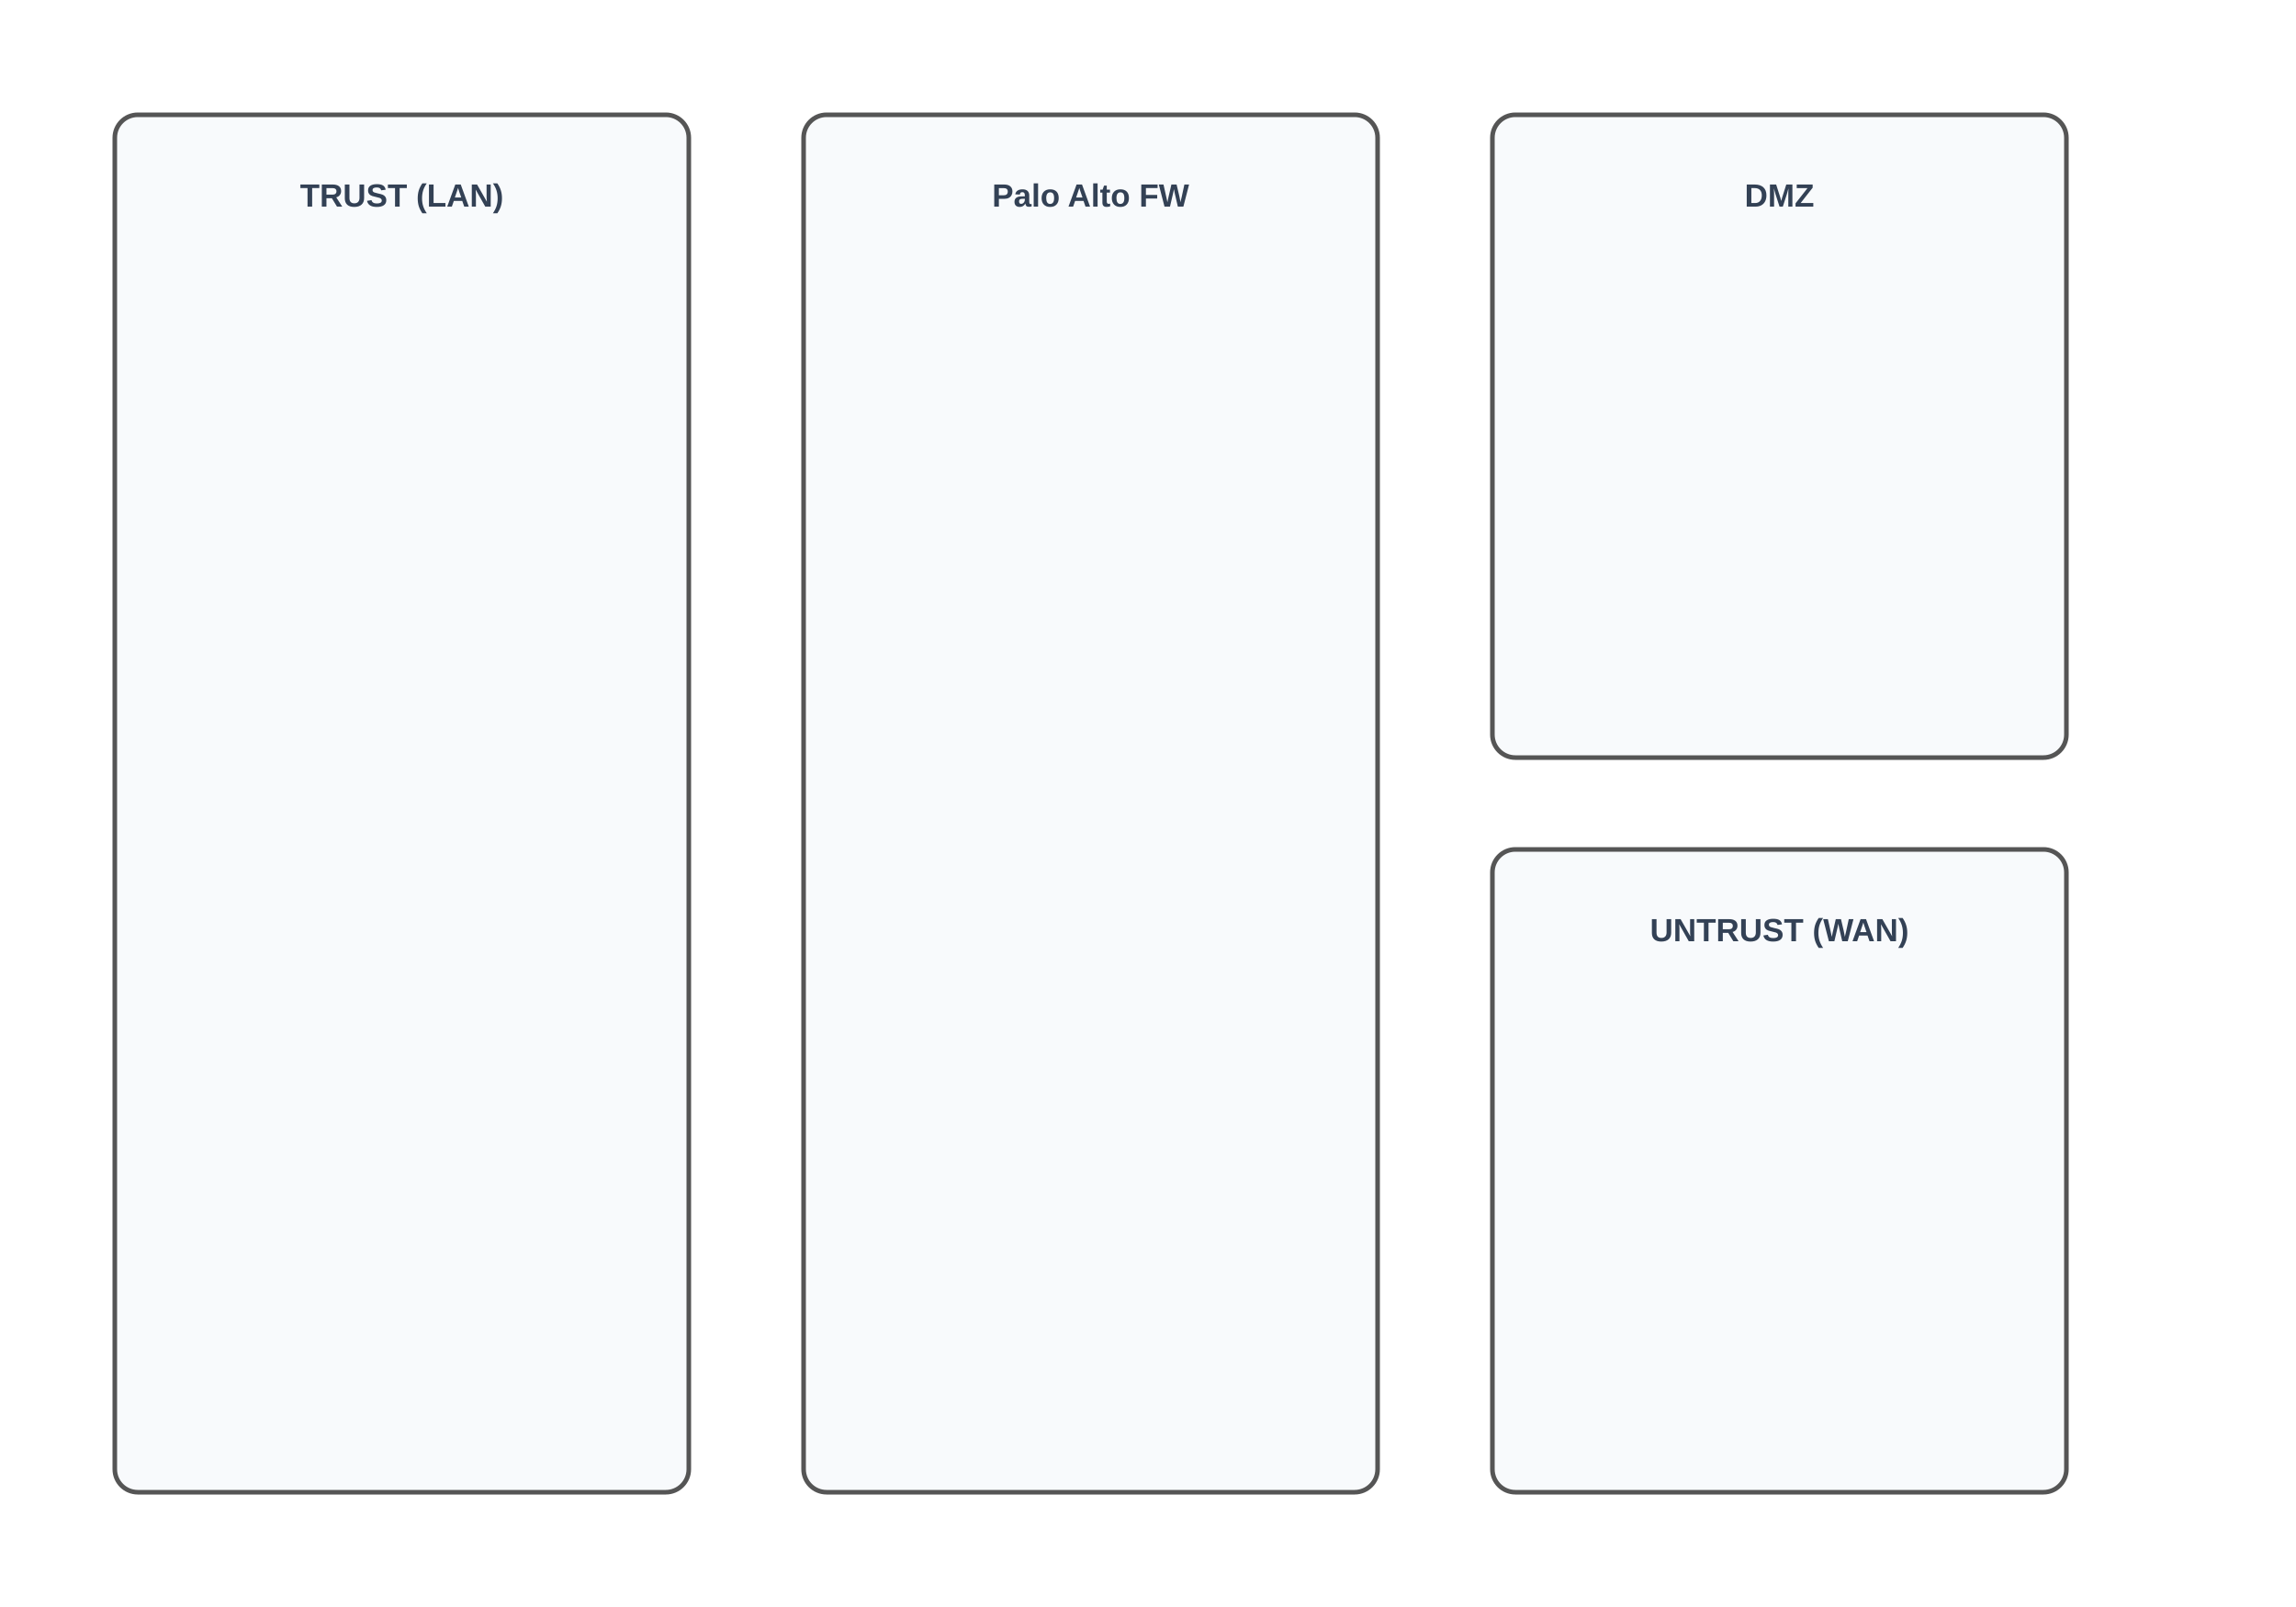
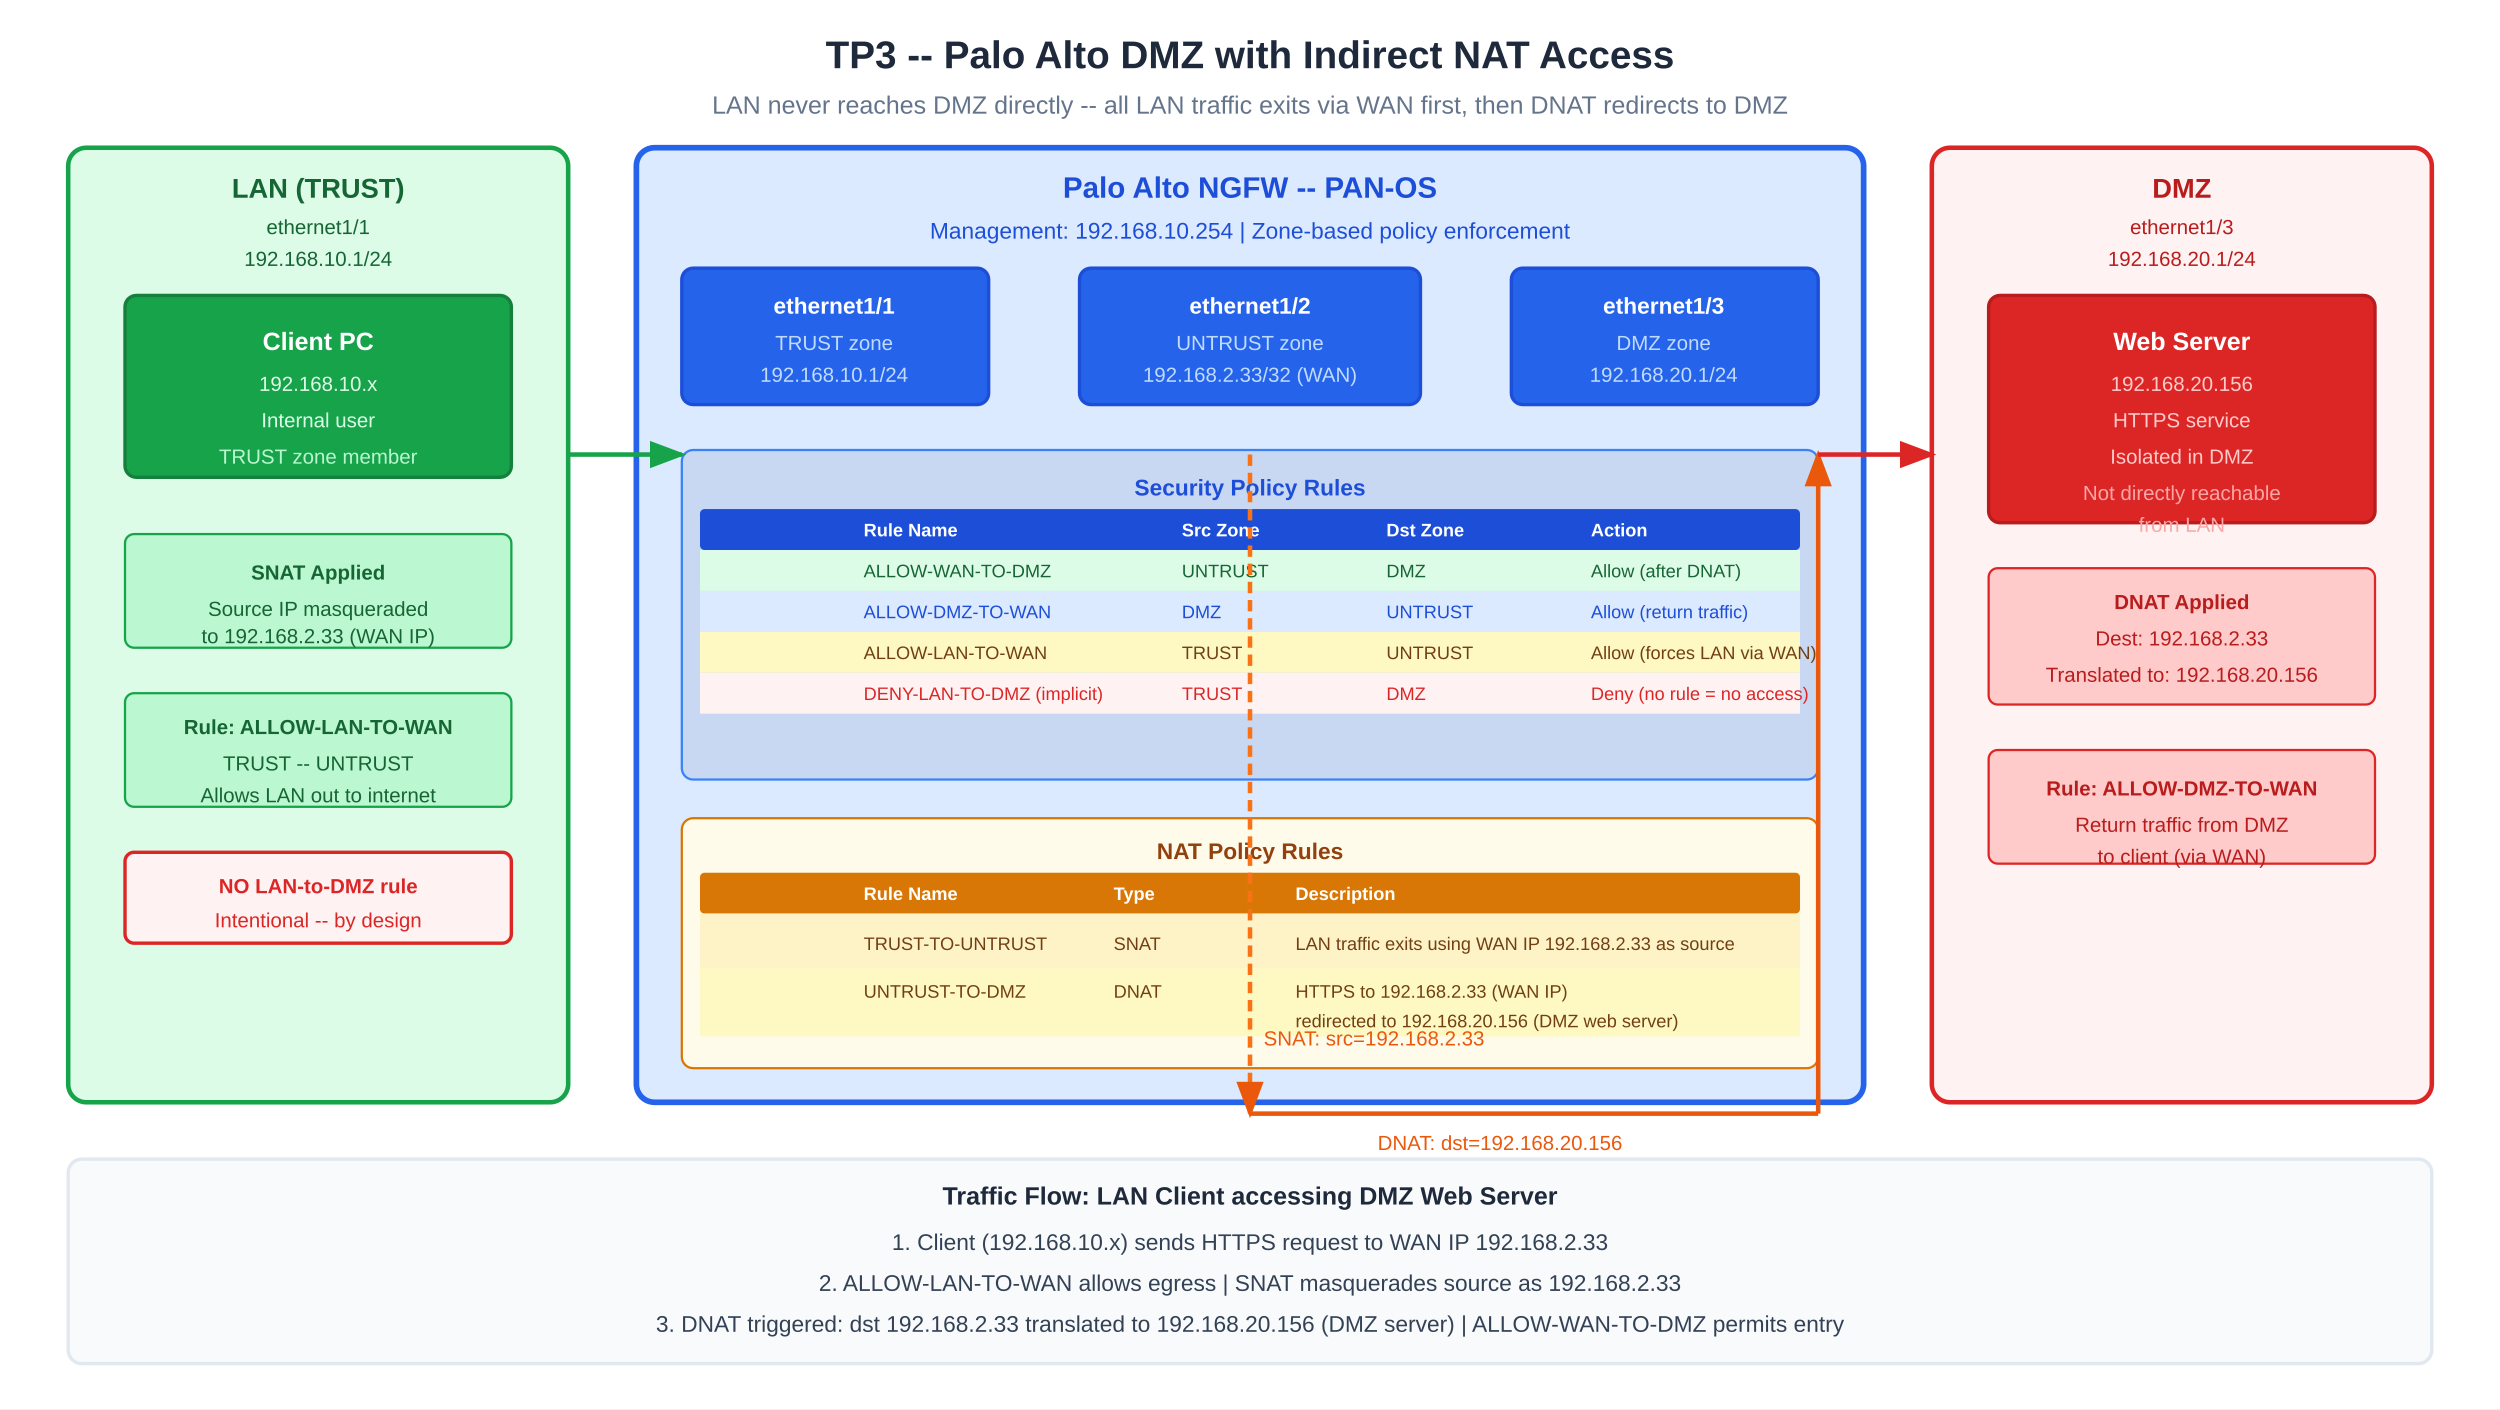
- <svg xmlns="http://www.w3.org/2000/svg" width="1000" height="700">
-   <rect width="100%" height="100%" fill="#ffffff" />
-   <rect x="50" y="50" width="250" height="600" rx="10" fill="#f8fafc" stroke="#555" stroke-width="2" />
-   <text x="175" y="90" font-family="Arial" font-weight="bold" font-size="14" text-anchor="middle" fill="#334155">TRUST (LAN)</text>
-   <rect x="350" y="50" width="250" height="600" rx="10" fill="#f8fafc" stroke="#555" stroke-width="2" />
-   <text x="475" y="90" font-family="Arial" font-weight="bold" font-size="14" text-anchor="middle" fill="#334155">Palo Alto FW</text>
-   <rect x="650" y="50" width="250" height="280" rx="10" fill="#f8fafc" stroke="#555" stroke-width="2" />
-   <text x="775" y="90" font-family="Arial" font-weight="bold" font-size="14" text-anchor="middle" fill="#334155">DMZ</text>
-   <rect x="650" y="370" width="250" height="280" rx="10" fill="#f8fafc" stroke="#555" stroke-width="2" />
-   <text x="775" y="410" font-family="Arial" font-weight="bold" font-size="14" text-anchor="middle" fill="#334155">UNTRUST (WAN)</text>
+ <svg xmlns="http://www.w3.org/2000/svg" width="1100" height="620" font-family="Arial, sans-serif">
+   <rect width="1100" height="620" fill="#ffffff" />
+   <text x="550" y="30" text-anchor="middle" font-size="17" font-weight="bold" fill="#1e293b">TP3 -- Palo Alto DMZ with Indirect NAT Access</text>
+   <text x="550" y="50" text-anchor="middle" font-size="11" fill="#64748b">LAN never reaches DMZ directly -- all LAN traffic exits via WAN first, then DNAT redirects to DMZ</text>
+   <defs>
+     <marker id="arr" markerWidth="9" markerHeight="9" refX="7" refY="3" orient="auto">
+       <path d="M0,0 L0,6 L8,3 z" fill="#475569" />
+     </marker>
+     <marker id="arr-orange" markerWidth="9" markerHeight="9" refX="7" refY="3" orient="auto">
+       <path d="M0,0 L0,6 L8,3 z" fill="#ea580c" />
+     </marker>
+     <marker id="arr-red" markerWidth="9" markerHeight="9" refX="7" refY="3" orient="auto">
+       <path d="M0,0 L0,6 L8,3 z" fill="#dc2626" />
+     </marker>
+     <marker id="arr-green" markerWidth="9" markerHeight="9" refX="7" refY="3" orient="auto">
+       <path d="M0,0 L0,6 L8,3 z" fill="#16a34a" />
+     </marker>
+   </defs>
+   <rect x="30" y="65" width="220" height="420" rx="8" fill="#dcfce7" stroke="#16a34a" stroke-width="2" />
+   <text x="140" y="87" text-anchor="middle" font-size="12" font-weight="bold" fill="#166534">LAN (TRUST)</text>
+   <text x="140" y="103" text-anchor="middle" font-size="9" fill="#166534">ethernet1/1</text>
+   <text x="140" y="117" text-anchor="middle" font-size="9" fill="#166534">192.168.10.1/24</text>
+   <rect x="55" y="130" width="170" height="80" rx="5" fill="#16a34a" stroke="#15803d" stroke-width="1.5" />
+   <text x="140" y="154" text-anchor="middle" font-size="11" font-weight="bold" fill="#ffffff">Client PC</text>
+   <text x="140" y="172" text-anchor="middle" font-size="9" fill="#dcfce7">192.168.10.x</text>
+   <text x="140" y="188" text-anchor="middle" font-size="9" fill="#dcfce7">Internal user</text>
+   <text x="140" y="204" text-anchor="middle" font-size="9" fill="#bbf7d0">TRUST zone member</text>
+   <rect x="55" y="235" width="170" height="50" rx="4" fill="#bbf7d0" stroke="#16a34a" stroke-width="1" />
+   <text x="140" y="255" text-anchor="middle" font-size="9" font-weight="bold" fill="#166534">SNAT Applied</text>
+   <text x="140" y="271" text-anchor="middle" font-size="9" fill="#166534">Source IP masqueraded</text>
+   <text x="140" y="283" text-anchor="middle" font-size="9" fill="#166534">to 192.168.2.33 (WAN IP)</text>
+   <rect x="55" y="305" width="170" height="50" rx="4" fill="#bbf7d0" stroke="#16a34a" stroke-width="1" />
+   <text x="140" y="323" text-anchor="middle" font-size="9" font-weight="bold" fill="#166534">Rule: ALLOW-LAN-TO-WAN</text>
+   <text x="140" y="339" text-anchor="middle" font-size="9" fill="#166534">TRUST -- UNTRUST</text>
+   <text x="140" y="353" text-anchor="middle" font-size="9" fill="#166534">Allows LAN out to internet</text>
+   <rect x="55" y="375" width="170" height="40" rx="4" fill="#fef2f2" stroke="#dc2626" stroke-width="1.5" />
+   <text x="140" y="393" text-anchor="middle" font-size="9" font-weight="bold" fill="#dc2626">NO LAN-to-DMZ rule</text>
+   <text x="140" y="408" text-anchor="middle" font-size="9" fill="#dc2626">Intentional -- by design</text>
+   <rect x="280" y="65" width="540" height="420" rx="8" fill="#dbeafe" stroke="#2563eb" stroke-width="2.5" />
+   <text x="550" y="87" text-anchor="middle" font-size="13" font-weight="bold" fill="#1d4ed8">Palo Alto NGFW -- PAN-OS</text>
+   <text x="550" y="105" text-anchor="middle" font-size="10" fill="#1d4ed8">Management: 192.168.10.254  |  Zone-based policy enforcement</text>
+   <rect x="300" y="118" width="135" height="60" rx="5" fill="#2563eb" stroke="#1d4ed8" stroke-width="1.5" />
+   <text x="367" y="138" text-anchor="middle" font-size="10" font-weight="bold" fill="#ffffff">ethernet1/1</text>
+   <text x="367" y="154" text-anchor="middle" font-size="9" fill="#bfdbfe">TRUST zone</text>
+   <text x="367" y="168" text-anchor="middle" font-size="9" fill="#bfdbfe">192.168.10.1/24</text>
+   <rect x="475" y="118" width="150" height="60" rx="5" fill="#2563eb" stroke="#1d4ed8" stroke-width="1.5" />
+   <text x="550" y="138" text-anchor="middle" font-size="10" font-weight="bold" fill="#ffffff">ethernet1/2</text>
+   <text x="550" y="154" text-anchor="middle" font-size="9" fill="#bfdbfe">UNTRUST zone</text>
+   <text x="550" y="168" text-anchor="middle" font-size="9" fill="#bfdbfe">192.168.2.33/32 (WAN)</text>
+   <rect x="665" y="118" width="135" height="60" rx="5" fill="#2563eb" stroke="#1d4ed8" stroke-width="1.5" />
+   <text x="732" y="138" text-anchor="middle" font-size="10" font-weight="bold" fill="#ffffff">ethernet1/3</text>
+   <text x="732" y="154" text-anchor="middle" font-size="9" fill="#bfdbfe">DMZ zone</text>
+   <text x="732" y="168" text-anchor="middle" font-size="9" fill="#bfdbfe">192.168.20.1/24</text>
+   <rect x="300" y="198" width="500" height="145" rx="5" fill="#1e3a8a" fill-opacity="0.1" stroke="#3b82f6" stroke-width="1" />
+   <text x="550" y="218" text-anchor="middle" font-size="10" font-weight="bold" fill="#1d4ed8">Security Policy Rules</text>
+   <rect x="308" y="224" width="484" height="18" rx="2" fill="#1d4ed8" />
+   <text x="380" y="236" font-size="8" font-weight="bold" fill="#ffffff">Rule Name</text>
+   <text x="520" y="236" font-size="8" font-weight="bold" fill="#ffffff">Src Zone</text>
+   <text x="610" y="236" font-size="8" font-weight="bold" fill="#ffffff">Dst Zone</text>
+   <text x="700" y="236" font-size="8" font-weight="bold" fill="#ffffff">Action</text>
+   <rect x="308" y="242" width="484" height="18" fill="#dcfce7" />
+   <text x="380" y="254" font-size="8" fill="#166534">ALLOW-WAN-TO-DMZ</text>
+   <text x="520" y="254" font-size="8" fill="#166534">UNTRUST</text>
+   <text x="610" y="254" font-size="8" fill="#166534">DMZ</text>
+   <text x="700" y="254" font-size="8" fill="#166534">Allow (after DNAT)</text>
+   <rect x="308" y="260" width="484" height="18" fill="#dbeafe" />
+   <text x="380" y="272" font-size="8" fill="#1d4ed8">ALLOW-DMZ-TO-WAN</text>
+   <text x="520" y="272" font-size="8" fill="#1d4ed8">DMZ</text>
+   <text x="610" y="272" font-size="8" fill="#1d4ed8">UNTRUST</text>
+   <text x="700" y="272" font-size="8" fill="#1d4ed8">Allow (return traffic)</text>
+   <rect x="308" y="278" width="484" height="18" fill="#fef9c3" />
+   <text x="380" y="290" font-size="8" fill="#713f12">ALLOW-LAN-TO-WAN</text>
+   <text x="520" y="290" font-size="8" fill="#713f12">TRUST</text>
+   <text x="610" y="290" font-size="8" fill="#713f12">UNTRUST</text>
+   <text x="700" y="290" font-size="8" fill="#713f12">Allow (forces LAN via WAN)</text>
+   <rect x="308" y="296" width="484" height="18" fill="#fef2f2" />
+   <text x="380" y="308" font-size="8" fill="#dc2626">DENY-LAN-TO-DMZ (implicit)</text>
+   <text x="520" y="308" font-size="8" fill="#dc2626">TRUST</text>
+   <text x="610" y="308" font-size="8" fill="#dc2626">DMZ</text>
+   <text x="700" y="308" font-size="8" fill="#dc2626">Deny (no rule = no access)</text>
+   <rect x="300" y="360" width="500" height="110" rx="5" fill="#fffbeb" stroke="#d97706" stroke-width="1" />
+   <text x="550" y="378" text-anchor="middle" font-size="10" font-weight="bold" fill="#92400e">NAT Policy Rules</text>
+   <rect x="308" y="384" width="484" height="18" rx="2" fill="#d97706" />
+   <text x="380" y="396" font-size="8" font-weight="bold" fill="#ffffff">Rule Name</text>
+   <text x="490" y="396" font-size="8" font-weight="bold" fill="#ffffff">Type</text>
+   <text x="570" y="396" font-size="8" font-weight="bold" fill="#ffffff">Description</text>
+   <rect x="308" y="402" width="484" height="24" fill="#fef3c7" />
+   <text x="380" y="418" font-size="8" fill="#713f12">TRUST-TO-UNTRUST</text>
+   <text x="490" y="418" font-size="8" fill="#713f12">SNAT</text>
+   <text x="570" y="418" font-size="8" fill="#713f12">LAN traffic exits using WAN IP 192.168.2.33 as source</text>
+   <rect x="308" y="426" width="484" height="30" fill="#fef9c3" />
+   <text x="380" y="439" font-size="8" fill="#713f12">UNTRUST-TO-DMZ</text>
+   <text x="490" y="439" font-size="8" fill="#713f12">DNAT</text>
+   <text x="570" y="439" font-size="8" fill="#713f12">HTTPS to 192.168.2.33 (WAN IP)</text>
+   <text x="570" y="452" font-size="8" fill="#713f12">redirected to 192.168.20.156 (DMZ web server)</text>
+   <rect x="850" y="65" width="220" height="420" rx="8" fill="#fef2f2" stroke="#dc2626" stroke-width="2" />
+   <text x="960" y="87" text-anchor="middle" font-size="12" font-weight="bold" fill="#b91c1c">DMZ</text>
+   <text x="960" y="103" text-anchor="middle" font-size="9" fill="#b91c1c">ethernet1/3</text>
+   <text x="960" y="117" text-anchor="middle" font-size="9" fill="#b91c1c">192.168.20.1/24</text>
+   <rect x="875" y="130" width="170" height="100" rx="5" fill="#dc2626" stroke="#b91c1c" stroke-width="1.5" />
+   <text x="960" y="154" text-anchor="middle" font-size="11" font-weight="bold" fill="#ffffff">Web Server</text>
+   <text x="960" y="172" text-anchor="middle" font-size="9" fill="#fecaca">192.168.20.156</text>
+   <text x="960" y="188" text-anchor="middle" font-size="9" fill="#fecaca">HTTPS service</text>
+   <text x="960" y="204" text-anchor="middle" font-size="9" fill="#fecaca">Isolated in DMZ</text>
+   <text x="960" y="220" text-anchor="middle" font-size="9" fill="#fca5a5">Not directly reachable</text>
+   <text x="960" y="234" text-anchor="middle" font-size="9" fill="#fca5a5">from LAN</text>
+   <rect x="875" y="250" width="170" height="60" rx="4" fill="#fecaca" stroke="#dc2626" stroke-width="1" />
+   <text x="960" y="268" text-anchor="middle" font-size="9" font-weight="bold" fill="#b91c1c">DNAT Applied</text>
+   <text x="960" y="284" text-anchor="middle" font-size="9" fill="#b91c1c">Dest: 192.168.2.33</text>
+   <text x="960" y="300" text-anchor="middle" font-size="9" fill="#b91c1c">Translated to: 192.168.20.156</text>
+   <rect x="875" y="330" width="170" height="50" rx="4" fill="#fecaca" stroke="#dc2626" stroke-width="1" />
+   <text x="960" y="350" text-anchor="middle" font-size="9" font-weight="bold" fill="#b91c1c">Rule: ALLOW-DMZ-TO-WAN</text>
+   <text x="960" y="366" text-anchor="middle" font-size="9" fill="#b91c1c">Return traffic from DMZ</text>
+   <text x="960" y="380" text-anchor="middle" font-size="9" fill="#b91c1c">to client (via WAN)</text>
+   <line x1="250" y1="200" x2="300" y2="200" stroke="#16a34a" stroke-width="2" marker-end="url(#arr-green)" />
+   <line x1="550" y1="200" x2="550" y2="490" stroke="#f97316" stroke-width="2" stroke-dasharray="5,3" marker-end="url(#arr-orange)" />
+   <text x="556" y="460" font-size="9" fill="#ea580c">SNAT: src=192.168.2.33</text>
+   <line x1="800" y1="490" x2="800" y2="200" stroke="#ea580c" stroke-width="2" marker-end="url(#arr-orange)" />
+   <line x1="550" y1="490" x2="800" y2="490" stroke="#ea580c" stroke-width="2" />
+   <text x="660" y="506" text-anchor="middle" font-size="9" fill="#ea580c">DNAT: dst=192.168.20.156</text>
+   <line x1="800" y1="200" x2="850" y2="200" stroke="#dc2626" stroke-width="2" marker-end="url(#arr-red)" />
+   <rect x="30" y="510" width="1040" height="90" rx="6" fill="#f8fafc" stroke="#e2e8f0" stroke-width="1.5" />
+   <text x="550" y="530" text-anchor="middle" font-size="11" font-weight="bold" fill="#1e293b">Traffic Flow: LAN Client accessing DMZ Web Server</text>
+   <text x="550" y="550" text-anchor="middle" font-size="10" fill="#334155">1. Client (192.168.10.x) sends HTTPS request to WAN IP 192.168.2.33</text>
+   <text x="550" y="568" text-anchor="middle" font-size="10" fill="#334155">2. ALLOW-LAN-TO-WAN allows egress  |  SNAT masquerades source as 192.168.2.33</text>
+   <text x="550" y="586" text-anchor="middle" font-size="10" fill="#334155">3. DNAT triggered: dst 192.168.2.33 translated to 192.168.20.156 (DMZ server)  |  ALLOW-WAN-TO-DMZ permits entry</text>
</svg>
